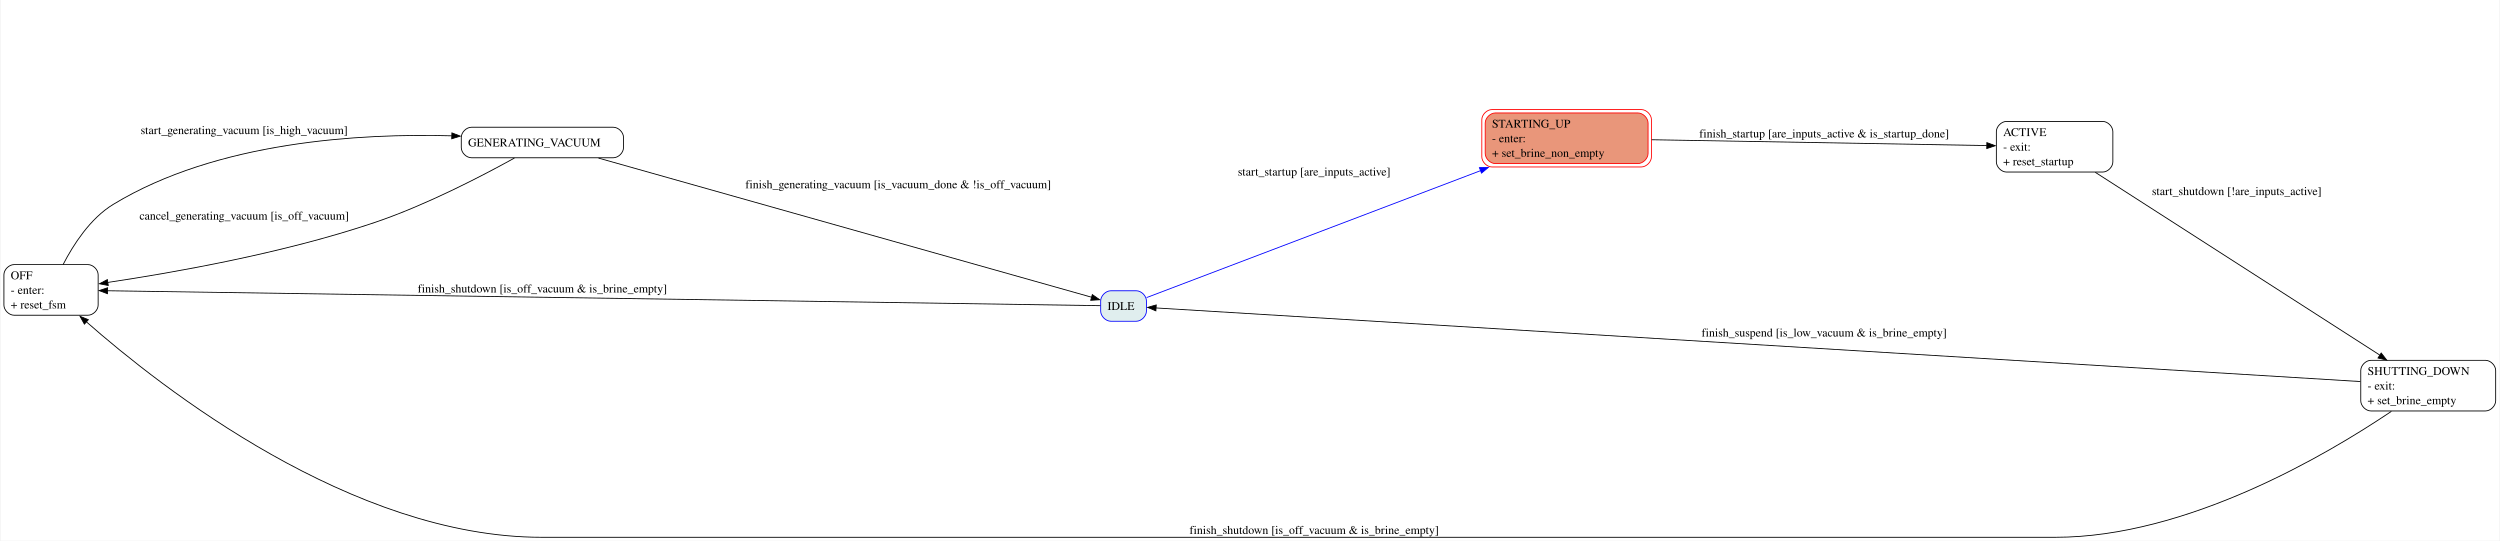
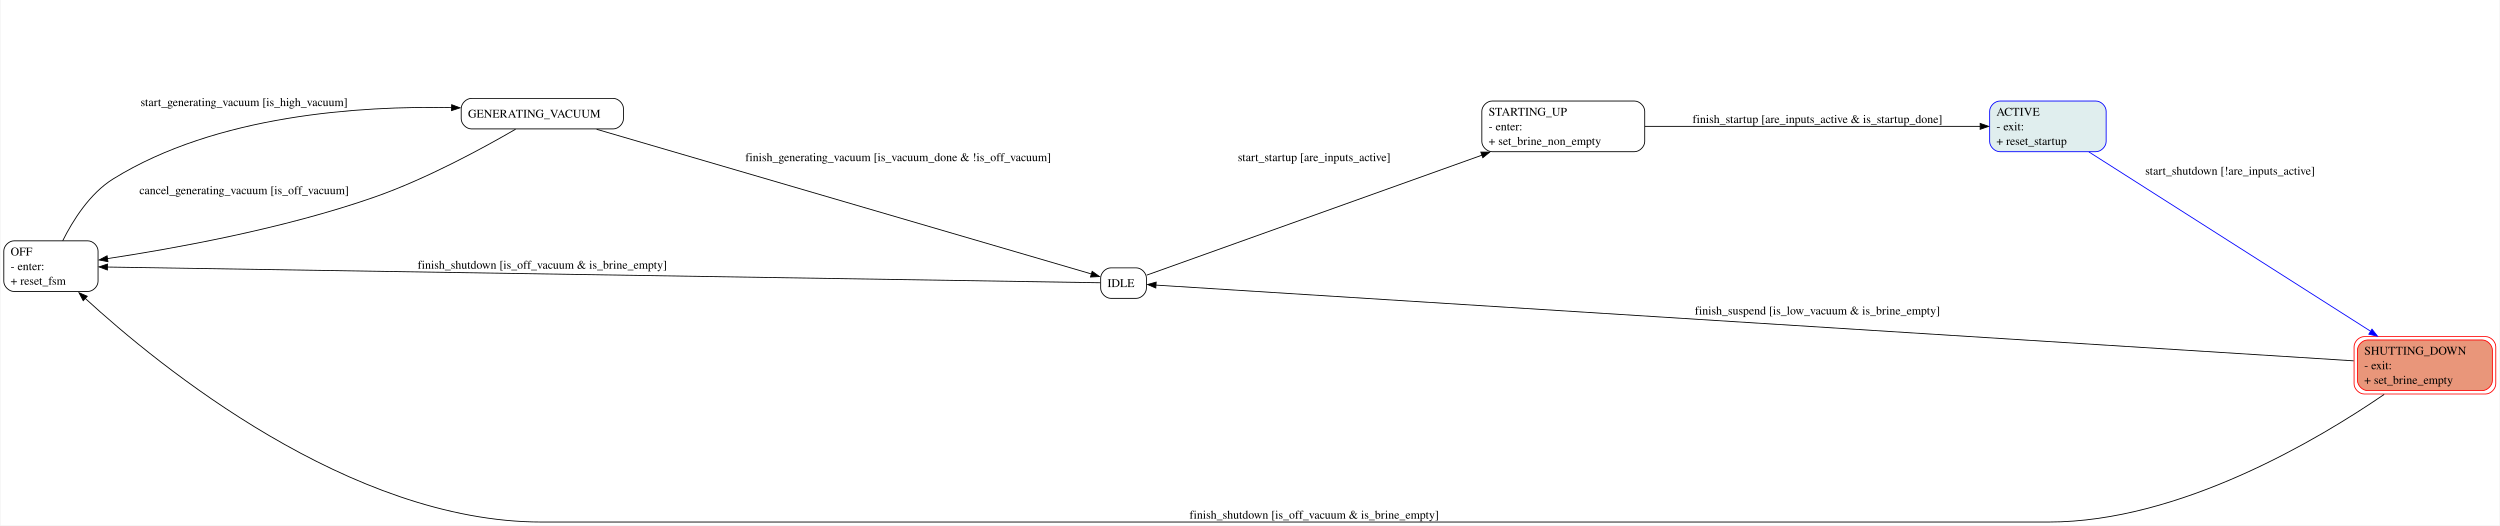
- <svg xmlns="http://www.w3.org/2000/svg" width="2950pt" height="638pt" viewBox="0.00 0.00 2949.50 638.21">
-   <g id="graph0" class="graph" transform="scale(1 1) rotate(0) translate(4 634.21)">
-     <polygon fill="white" stroke="none" points="-4,4 -4,-634.21 2945.5,-634.21 2945.5,4 -4,4" />
+ <svg xmlns="http://www.w3.org/2000/svg" width="2950pt" height="620pt" viewBox="0.00 0.00 2949.50 620.15">
+   <g id="graph0" class="graph" transform="scale(1 1) rotate(0) translate(4 616.15)">
+     <polygon fill="white" stroke="none" points="-4,4 -4,-616.15 2945.5,-616.15 2945.5,4 -4,4" />
    <g id="node1" class="node">
-       <path fill="white" stroke="black" d="M99.12,-321.88C99.12,-321.88 11.88,-321.88 11.88,-321.88 5.88,-321.88 -0.12,-315.88 -0.12,-309.88 -0.12,-309.88 -0.12,-274.12 -0.12,-274.12 -0.12,-268.12 5.88,-262.12 11.88,-262.12 11.88,-262.12 99.12,-262.12 99.12,-262.12 105.12,-262.12 111.12,-268.12 111.12,-274.12 111.12,-274.12 111.12,-309.88 111.12,-309.88 111.12,-315.88 105.12,-321.88 99.12,-321.88" />
-       <text text-anchor="start" x="7.88" y="-304.57" font-family="Times,serif" font-size="14.00">OFF</text>
-       <text text-anchor="start" x="7.88" y="-287.32" font-family="Times,serif" font-size="14.00">- enter:</text>
-       <text text-anchor="start" x="7.88" y="-270.07" font-family="Times,serif" font-size="14.00">  + reset_fsm</text>
+       <path fill="white" stroke="black" d="M99.12,-331.88C99.12,-331.88 11.88,-331.88 11.88,-331.88 5.88,-331.88 -0.12,-325.88 -0.12,-319.88 -0.12,-319.88 -0.12,-284.12 -0.12,-284.12 -0.12,-278.12 5.88,-272.12 11.88,-272.12 11.88,-272.12 99.12,-272.12 99.12,-272.12 105.12,-272.12 111.12,-278.12 111.12,-284.12 111.12,-284.12 111.12,-319.88 111.12,-319.88 111.12,-325.88 105.12,-331.88 99.12,-331.88" />
+       <text text-anchor="start" x="7.88" y="-314.57" font-family="Times,serif" font-size="14.00">OFF</text>
+       <text text-anchor="start" x="7.88" y="-297.32" font-family="Times,serif" font-size="14.00">- enter:</text>
+       <text text-anchor="start" x="7.88" y="-280.07" font-family="Times,serif" font-size="14.00">  + reset_fsm</text>
    </g>
    <g id="node2" class="node">
-       <path fill="white" stroke="black" d="M719.25,-484C719.25,-484 551.75,-484 551.75,-484 545.75,-484 539.75,-478 539.75,-472 539.75,-472 539.75,-460 539.75,-460 539.75,-454 545.75,-448 551.75,-448 551.75,-448 719.25,-448 719.25,-448 725.25,-448 731.25,-454 731.25,-460 731.25,-460 731.25,-472 731.25,-472 731.25,-478 725.25,-484 719.25,-484" />
-       <text text-anchor="start" x="547.75" y="-461.32" font-family="Times,serif" font-size="14.00">GENERATING_VACUUM</text>
+       <path fill="white" stroke="black" d="M719.25,-500C719.25,-500 551.75,-500 551.75,-500 545.75,-500 539.75,-494 539.75,-488 539.75,-488 539.75,-476 539.75,-476 539.75,-470 545.75,-464 551.75,-464 551.75,-464 719.25,-464 719.25,-464 725.25,-464 731.25,-470 731.25,-476 731.25,-476 731.25,-488 731.25,-488 731.25,-494 725.25,-500 719.25,-500" />
+       <text text-anchor="start" x="547.75" y="-477.32" font-family="Times,serif" font-size="14.00">GENERATING_VACUUM</text>
    </g>
    <g id="edge1" class="edge">
-       <path fill="none" stroke="black" d="M69.74,-321.91C81.73,-345.25 101.7,-376.42 129,-393 251.36,-467.32 420.45,-476.93 528.65,-473.89" />
-       <polygon fill="black" stroke="black" points="528.7,-477.36 538.58,-473.54 528.47,-470.37 528.7,-477.36" />
-       <text text-anchor="middle" x="283.5" y="-475.95" font-family="Times,serif" font-size="14.00">start_generating_vacuum [is_high_vacuum]</text>
+       <path fill="none" stroke="black" d="M69.39,-331.95C81.28,-355.77 101.3,-387.85 129,-405 250.87,-480.44 420.08,-491.35 528.45,-489.12" />
+       <polygon fill="black" stroke="black" points="528.49,-492.6 538.4,-488.85 528.31,-485.6 528.49,-492.6" />
+       <text text-anchor="middle" x="283.5" y="-490.95" font-family="Times,serif" font-size="14.00">start_generating_vacuum [is_high_vacuum]</text>
    </g>
    <g id="edge2" class="edge">
-       <path fill="none" stroke="black" d="M602.49,-447.66C564.41,-426.57 498.38,-392.21 438,-371.75 330.12,-335.2 199.16,-312.24 122.12,-300.79" />
-       <polygon fill="black" stroke="black" points="123.02,-297.24 112.62,-299.26 122.01,-304.17 123.02,-297.24" />
-       <text text-anchor="middle" x="283.5" y="-374.95" font-family="Times,serif" font-size="14.00">cancel_generating_vacuum [is_off_vacuum]</text>
+       <path fill="none" stroke="black" d="M603.92,-463.65C566.15,-441.71 499.36,-405.28 438,-383.75 330.25,-345.95 198.99,-322.49 121.89,-310.87" />
+       <polygon fill="black" stroke="black" points="122.79,-307.31 112.38,-309.31 121.76,-314.24 122.79,-307.31" />
+       <text text-anchor="middle" x="283.5" y="-386.95" font-family="Times,serif" font-size="14.00">cancel_generating_vacuum [is_off_vacuum]</text>
    </g>
    <g id="node3" class="node">
-       <path fill="#e0eeee" stroke="blue" d="M1336.5,-291C1336.5,-291 1306.5,-291 1306.5,-291 1300.5,-291 1294.5,-285 1294.5,-279 1294.5,-279 1294.5,-267 1294.5,-267 1294.5,-261 1300.5,-255 1306.5,-255 1306.5,-255 1336.5,-255 1336.5,-255 1342.5,-255 1348.5,-261 1348.5,-267 1348.5,-267 1348.5,-279 1348.5,-279 1348.5,-285 1342.5,-291 1336.5,-291" />
-       <text text-anchor="start" x="1302.5" y="-268.32" font-family="Times,serif" font-size="14.00">IDLE</text>
+       <path fill="white" stroke="black" d="M1336.5,-300C1336.5,-300 1306.5,-300 1306.5,-300 1300.5,-300 1294.5,-294 1294.5,-288 1294.5,-288 1294.5,-276 1294.5,-276 1294.5,-270 1300.5,-264 1306.5,-264 1306.5,-264 1336.5,-264 1336.5,-264 1342.5,-264 1348.5,-270 1348.5,-276 1348.5,-276 1348.5,-288 1348.5,-288 1348.5,-294 1342.5,-300 1336.5,-300" />
+       <text text-anchor="start" x="1302.5" y="-277.32" font-family="Times,serif" font-size="14.00">IDLE</text>
    </g>
    <g id="edge3" class="edge">
-       <path fill="none" stroke="black" d="M701.77,-447.58C843.16,-407.69 1173.82,-314.39 1284.03,-283.29" />
-       <polygon fill="black" stroke="black" points="1284.62,-286.48 1293.29,-280.4 1282.72,-279.74 1284.62,-286.48" />
-       <text text-anchor="middle" x="1055.5" y="-411.95" font-family="Times,serif" font-size="14.00">finish_generating_vacuum [is_vacuum_done &amp; !is_off_vacuum]</text>
+       <path fill="none" stroke="black" d="M699.62,-463.54C839.65,-422.6 1172.67,-325.22 1283.74,-292.75" />
+       <polygon fill="black" stroke="black" points="1284.46,-295.89 1293.08,-289.73 1282.5,-289.17 1284.46,-295.89" />
+       <text text-anchor="middle" x="1055.5" y="-425.95" font-family="Times,serif" font-size="14.00">finish_generating_vacuum [is_vacuum_done &amp; !is_off_vacuum]</text>
    </g>
    <g id="edge4" class="edge">
-       <path fill="none" stroke="black" d="M1294.16,-273.4C1140.17,-275.71 355.1,-287.51 121.9,-291.02" />
-       <polygon fill="black" stroke="black" points="122.16,-287.53 112.22,-291.18 122.27,-294.53 122.16,-287.53" />
-       <text text-anchor="middle" x="635.5" y="-288.95" font-family="Times,serif" font-size="14.00">finish_shutdown [is_off_vacuum &amp; is_brine_empty]</text>
+       <path fill="none" stroke="black" d="M1294.16,-282.42C1140.17,-284.85 355.1,-297.28 121.9,-300.97" />
+       <polygon fill="black" stroke="black" points="122.16,-297.48 112.22,-301.13 122.27,-304.48 122.16,-297.48" />
+       <text text-anchor="middle" x="635.5" y="-298.95" font-family="Times,serif" font-size="14.00">finish_shutdown [is_off_vacuum &amp; is_brine_empty]</text>
    </g>
    <g id="node4" class="node">
-       <path fill="darksalmon" stroke="red" d="M1928.62,-500.88C1928.62,-500.88 1760.38,-500.88 1760.38,-500.88 1754.38,-500.88 1748.38,-494.88 1748.38,-488.88 1748.38,-488.88 1748.38,-453.12 1748.38,-453.12 1748.38,-447.12 1754.38,-441.12 1760.38,-441.12 1760.38,-441.12 1928.62,-441.12 1928.62,-441.12 1934.62,-441.12 1940.62,-447.12 1940.62,-453.12 1940.62,-453.12 1940.62,-488.88 1940.62,-488.88 1940.62,-494.88 1934.62,-500.88 1928.62,-500.88" />
-       <path fill="none" stroke="red" d="M1932.62,-504.88C1932.62,-504.88 1756.38,-504.88 1756.38,-504.88 1750.38,-504.88 1744.38,-498.88 1744.38,-492.88 1744.38,-492.88 1744.38,-449.12 1744.38,-449.12 1744.38,-443.12 1750.38,-437.12 1756.38,-437.12 1756.38,-437.12 1932.62,-437.12 1932.62,-437.12 1938.62,-437.12 1944.62,-443.12 1944.62,-449.12 1944.62,-449.12 1944.62,-492.88 1944.62,-492.88 1944.62,-498.88 1938.62,-504.88 1932.62,-504.88" />
-       <text text-anchor="start" x="1756.38" y="-483.57" font-family="Times,serif" font-size="14.00">STARTING_UP</text>
-       <text text-anchor="start" x="1756.38" y="-466.32" font-family="Times,serif" font-size="14.00">- enter:</text>
-       <text text-anchor="start" x="1756.38" y="-449.07" font-family="Times,serif" font-size="14.00">  + set_brine_non_empty</text>
+       <path fill="white" stroke="black" d="M1924.62,-496.88C1924.62,-496.88 1756.38,-496.88 1756.38,-496.88 1750.38,-496.88 1744.38,-490.88 1744.38,-484.88 1744.38,-484.88 1744.38,-449.12 1744.38,-449.12 1744.38,-443.12 1750.38,-437.12 1756.38,-437.12 1756.38,-437.12 1924.62,-437.12 1924.62,-437.12 1930.62,-437.12 1936.62,-443.12 1936.62,-449.12 1936.62,-449.12 1936.62,-484.88 1936.62,-484.88 1936.62,-490.88 1930.62,-496.88 1924.62,-496.88" />
+       <text text-anchor="start" x="1752.38" y="-479.57" font-family="Times,serif" font-size="14.00">STARTING_UP</text>
+       <text text-anchor="start" x="1752.38" y="-462.32" font-family="Times,serif" font-size="14.00">- enter:</text>
+       <text text-anchor="start" x="1752.38" y="-445.07" font-family="Times,serif" font-size="14.00">  + set_brine_non_empty</text>
    </g>
    <g id="edge5" class="edge">
-       <path fill="none" stroke="blue" d="M1348.69,-282.95C1419.94,-310.03 1620.14,-386.11 1742.95,-432.79" />
-       <polygon fill="blue" stroke="blue" points="1741.53,-436.37 1752.12,-436.65 1744.02,-429.83 1741.53,-436.37" />
-       <text text-anchor="middle" x="1546.5" y="-426.95" font-family="Times,serif" font-size="14.00">start_startup [are_inputs_active]</text>
+       <path fill="none" stroke="black" d="M1348.85,-291.43C1420.85,-317.19 1623.6,-389.75 1744.76,-433.1" />
+       <polygon fill="black" stroke="black" points="1743.19,-436.61 1753.78,-436.69 1745.55,-430.02 1743.19,-436.61" />
+       <text text-anchor="middle" x="1546.5" y="-425.95" font-family="Times,serif" font-size="14.00">start_startup [are_inputs_active]</text>
    </g>
    <g id="node5" class="node">
-       <path fill="white" stroke="black" d="M2477.25,-490.88C2477.25,-490.88 2363.75,-490.88 2363.75,-490.88 2357.75,-490.88 2351.75,-484.88 2351.75,-478.88 2351.75,-478.88 2351.75,-443.12 2351.75,-443.12 2351.75,-437.12 2357.75,-431.12 2363.75,-431.12 2363.75,-431.12 2477.25,-431.12 2477.25,-431.12 2483.25,-431.12 2489.25,-437.12 2489.25,-443.12 2489.25,-443.12 2489.25,-478.88 2489.25,-478.88 2489.25,-484.88 2483.25,-490.88 2477.25,-490.88" />
-       <text text-anchor="start" x="2359.75" y="-473.57" font-family="Times,serif" font-size="14.00">ACTIVE</text>
-       <text text-anchor="start" x="2359.75" y="-456.32" font-family="Times,serif" font-size="14.00">- exit:</text>
-       <text text-anchor="start" x="2359.75" y="-439.07" font-family="Times,serif" font-size="14.00">  + reset_startup</text>
+       <path fill="#e0eeee" stroke="blue" d="M2469.25,-496.88C2469.25,-496.88 2355.75,-496.88 2355.75,-496.88 2349.75,-496.88 2343.75,-490.88 2343.75,-484.88 2343.75,-484.88 2343.75,-449.12 2343.75,-449.12 2343.75,-443.12 2349.75,-437.12 2355.75,-437.12 2355.75,-437.12 2469.25,-437.12 2469.25,-437.12 2475.25,-437.12 2481.25,-443.12 2481.25,-449.12 2481.25,-449.12 2481.25,-484.88 2481.25,-484.88 2481.25,-490.88 2475.25,-496.88 2469.25,-496.88" />
+       <text text-anchor="start" x="2351.75" y="-479.57" font-family="Times,serif" font-size="14.00">ACTIVE</text>
+       <text text-anchor="start" x="2351.75" y="-462.32" font-family="Times,serif" font-size="14.00">- exit:</text>
+       <text text-anchor="start" x="2351.75" y="-445.07" font-family="Times,serif" font-size="14.00">  + reset_startup</text>
    </g>
    <g id="edge6" class="edge">
-       <path fill="none" stroke="black" d="M1944.83,-469.27C2057.05,-467.31 2237.46,-464.17 2340.52,-462.38" />
-       <polygon fill="black" stroke="black" points="2340.54,-465.86 2350.47,-462.19 2340.41,-458.86 2340.54,-465.86" />
-       <text text-anchor="middle" x="2148.5" y="-471.95" font-family="Times,serif" font-size="14.00">finish_startup [are_inputs_active &amp; is_startup_done]</text>
+       <path fill="none" stroke="black" d="M1936.91,-467C2047.9,-467 2229.12,-467 2332.55,-467" />
+       <polygon fill="black" stroke="black" points="2332.54,-470.5 2342.54,-467 2332.54,-463.5 2332.54,-470.5" />
+       <text text-anchor="middle" x="2140.5" y="-470.95" font-family="Times,serif" font-size="14.00">finish_startup [are_inputs_active &amp; is_startup_done]</text>
    </g>
    <g id="node6" class="node">
-       <path fill="white" stroke="black" d="M2929.12,-208.88C2929.12,-208.88 2793.88,-208.88 2793.88,-208.88 2787.88,-208.88 2781.88,-202.88 2781.88,-196.88 2781.88,-196.88 2781.88,-161.12 2781.88,-161.12 2781.88,-155.12 2787.88,-149.12 2793.88,-149.12 2793.88,-149.12 2929.12,-149.12 2929.12,-149.12 2935.12,-149.12 2941.12,-155.12 2941.12,-161.12 2941.12,-161.12 2941.12,-196.88 2941.12,-196.88 2941.12,-202.88 2935.12,-208.88 2929.12,-208.88" />
-       <text text-anchor="start" x="2789.88" y="-191.57" font-family="Times,serif" font-size="14.00">SHUTTING_DOWN</text>
-       <text text-anchor="start" x="2789.88" y="-174.32" font-family="Times,serif" font-size="14.00">- exit:</text>
-       <text text-anchor="start" x="2789.88" y="-157.07" font-family="Times,serif" font-size="14.00">  + set_brine_empty</text>
+       <path fill="darksalmon" stroke="red" d="M2925.12,-214.88C2925.12,-214.88 2789.88,-214.88 2789.88,-214.88 2783.88,-214.88 2777.88,-208.88 2777.88,-202.88 2777.88,-202.88 2777.88,-167.12 2777.88,-167.12 2777.88,-161.12 2783.88,-155.12 2789.88,-155.12 2789.88,-155.12 2925.12,-155.12 2925.12,-155.12 2931.12,-155.12 2937.12,-161.12 2937.12,-167.12 2937.12,-167.12 2937.12,-202.88 2937.12,-202.88 2937.12,-208.88 2931.12,-214.88 2925.12,-214.88" />
+       <path fill="none" stroke="red" d="M2929.12,-218.88C2929.12,-218.88 2785.88,-218.88 2785.88,-218.88 2779.88,-218.88 2773.88,-212.88 2773.88,-206.88 2773.88,-206.88 2773.88,-163.12 2773.88,-163.12 2773.88,-157.12 2779.88,-151.12 2785.88,-151.12 2785.88,-151.12 2929.12,-151.12 2929.12,-151.12 2935.12,-151.12 2941.12,-157.12 2941.12,-163.12 2941.12,-163.12 2941.12,-206.88 2941.12,-206.88 2941.12,-212.88 2935.12,-218.88 2929.12,-218.88" />
+       <text text-anchor="start" x="2785.88" y="-197.57" font-family="Times,serif" font-size="14.00">SHUTTING_DOWN</text>
+       <text text-anchor="start" x="2785.88" y="-180.32" font-family="Times,serif" font-size="14.00">- exit:</text>
+       <text text-anchor="start" x="2785.88" y="-163.07" font-family="Times,serif" font-size="14.00">  + set_brine_empty</text>
    </g>
    <g id="edge7" class="edge">
-       <path fill="none" stroke="black" d="M2468.48,-430.82C2549.9,-378.52 2716.86,-271.27 2804.29,-215.11" />
-       <polygon fill="black" stroke="black" points="2806,-217.52 2812.53,-209.17 2802.22,-211.63 2806,-217.52" />
-       <text text-anchor="middle" x="2635.5" y="-403.95" font-family="Times,serif" font-size="14.00">start_shutdown [!are_inputs_active]</text>
+       <path fill="none" stroke="blue" d="M2460.91,-436.82C2541.1,-385.77 2703.55,-282.37 2793.32,-225.22" />
+       <polygon fill="blue" stroke="blue" points="2795.01,-227.65 2801.57,-219.33 2791.25,-221.75 2795.01,-227.65" />
+       <text text-anchor="middle" x="2627.5" y="-409.95" font-family="Times,serif" font-size="14.00">start_shutdown [!are_inputs_active]</text>
    </g>
    <g id="edge8" class="edge">
-       <path fill="none" stroke="black" d="M2818,-148.64C2742.21,-97.57 2577.06,0 2421.5,0 634.5,0 634.5,0 634.5,0 411,0 186.07,-176.08 96.71,-254.77" />
-       <polygon fill="black" stroke="black" points="94.89,-251.59 89.74,-260.85 99.54,-256.83 94.89,-251.59" />
+       <path fill="none" stroke="black" d="M2809.39,-150.64C2731.26,-97.14 2568.11,0 2413.5,0 634.5,0 634.5,0 634.5,0 408.6,0 183.73,-183.44 95.5,-264.39" />
+       <polygon fill="black" stroke="black" points="93.6,-261.3 88.64,-270.66 98.36,-266.44 93.6,-261.3" />
      <text text-anchor="middle" x="1546.5" y="-3.95" font-family="Times,serif" font-size="14.00">finish_shutdown [is_off_vacuum &amp; is_brine_empty]</text>
    </g>
    <g id="edge9" class="edge">
-       <path fill="none" stroke="black" d="M2781.41,-183.83C2500.74,-200.99 1558.61,-258.57 1359.61,-270.73" />
-       <polygon fill="black" stroke="black" points="1359.64,-267.28 1349.87,-271.39 1360.07,-274.27 1359.64,-267.28" />
-       <text text-anchor="middle" x="2148.5" y="-236.95" font-family="Times,serif" font-size="14.00">finish_suspend [is_low_vacuum &amp; is_brine_empty]</text>
+       <path fill="none" stroke="black" d="M2773.39,-190.26C2488.46,-208.27 1557.76,-267.12 1359.75,-279.64" />
+       <polygon fill="black" stroke="black" points="1359.56,-276.21 1349.8,-280.34 1360,-283.2 1359.56,-276.21" />
+       <text text-anchor="middle" x="2140.5" y="-244.95" font-family="Times,serif" font-size="14.00">finish_suspend [is_low_vacuum &amp; is_brine_empty]</text>
    </g>
  </g>
</svg>
